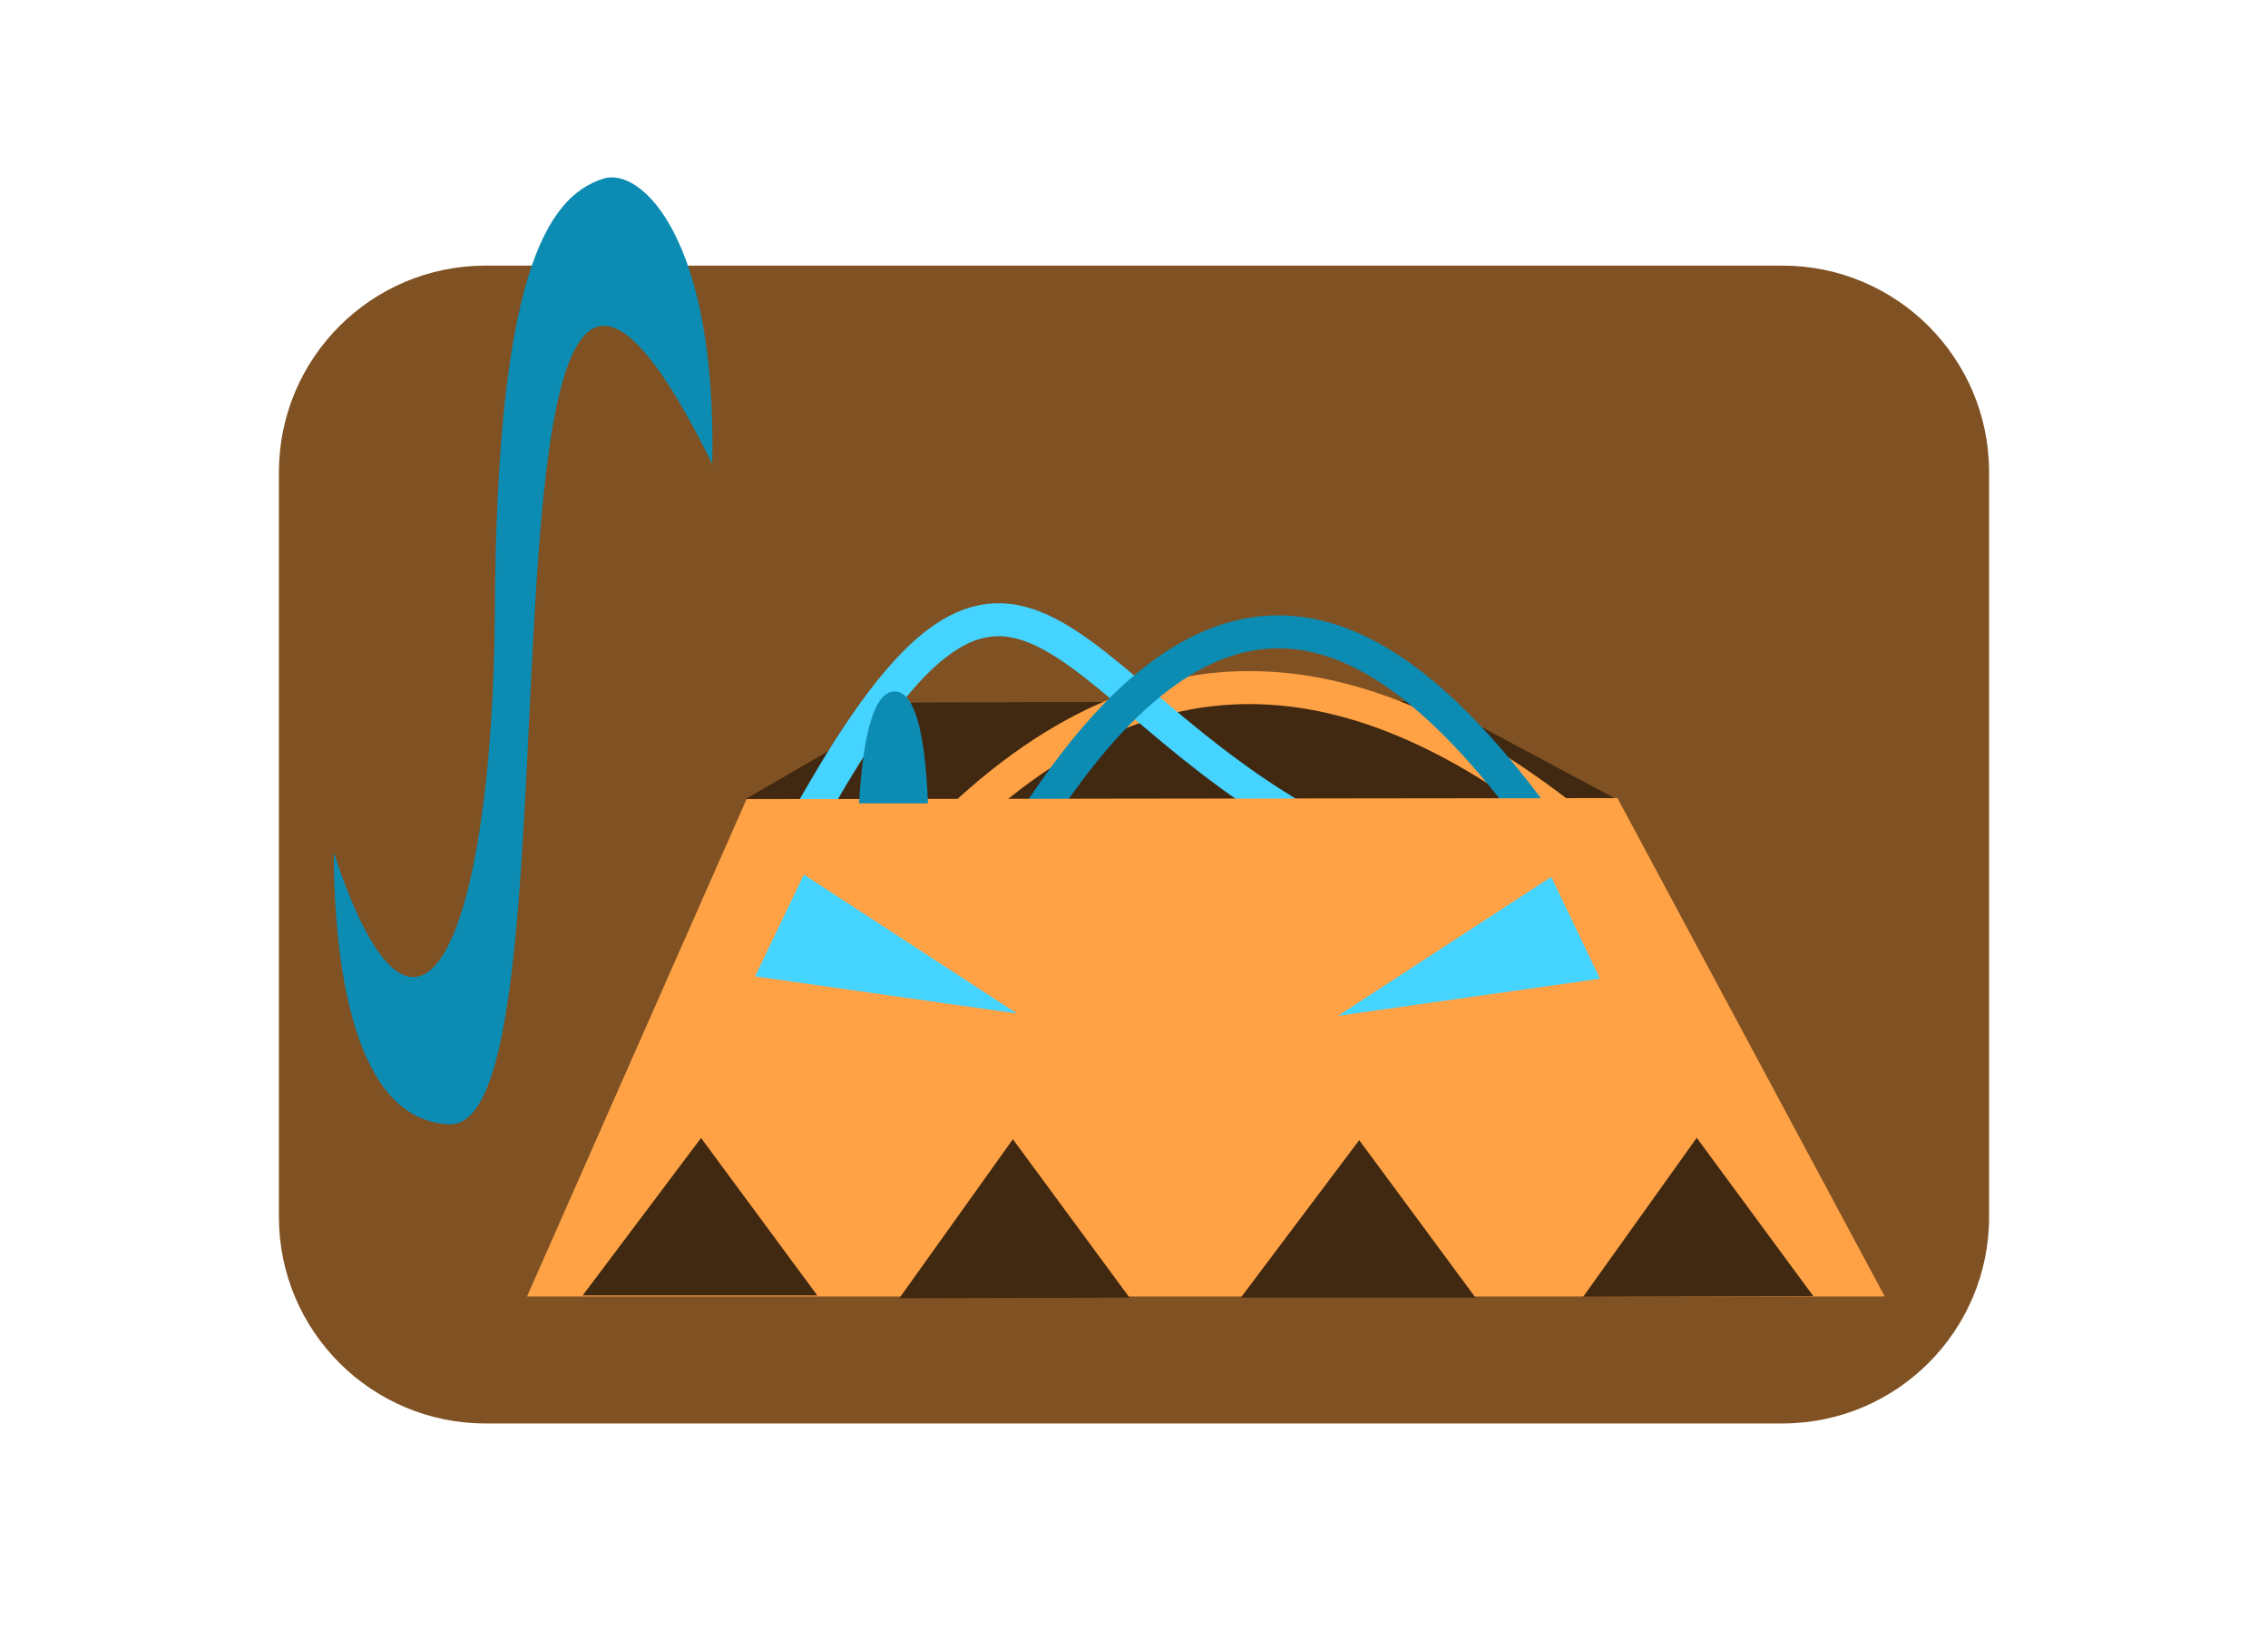
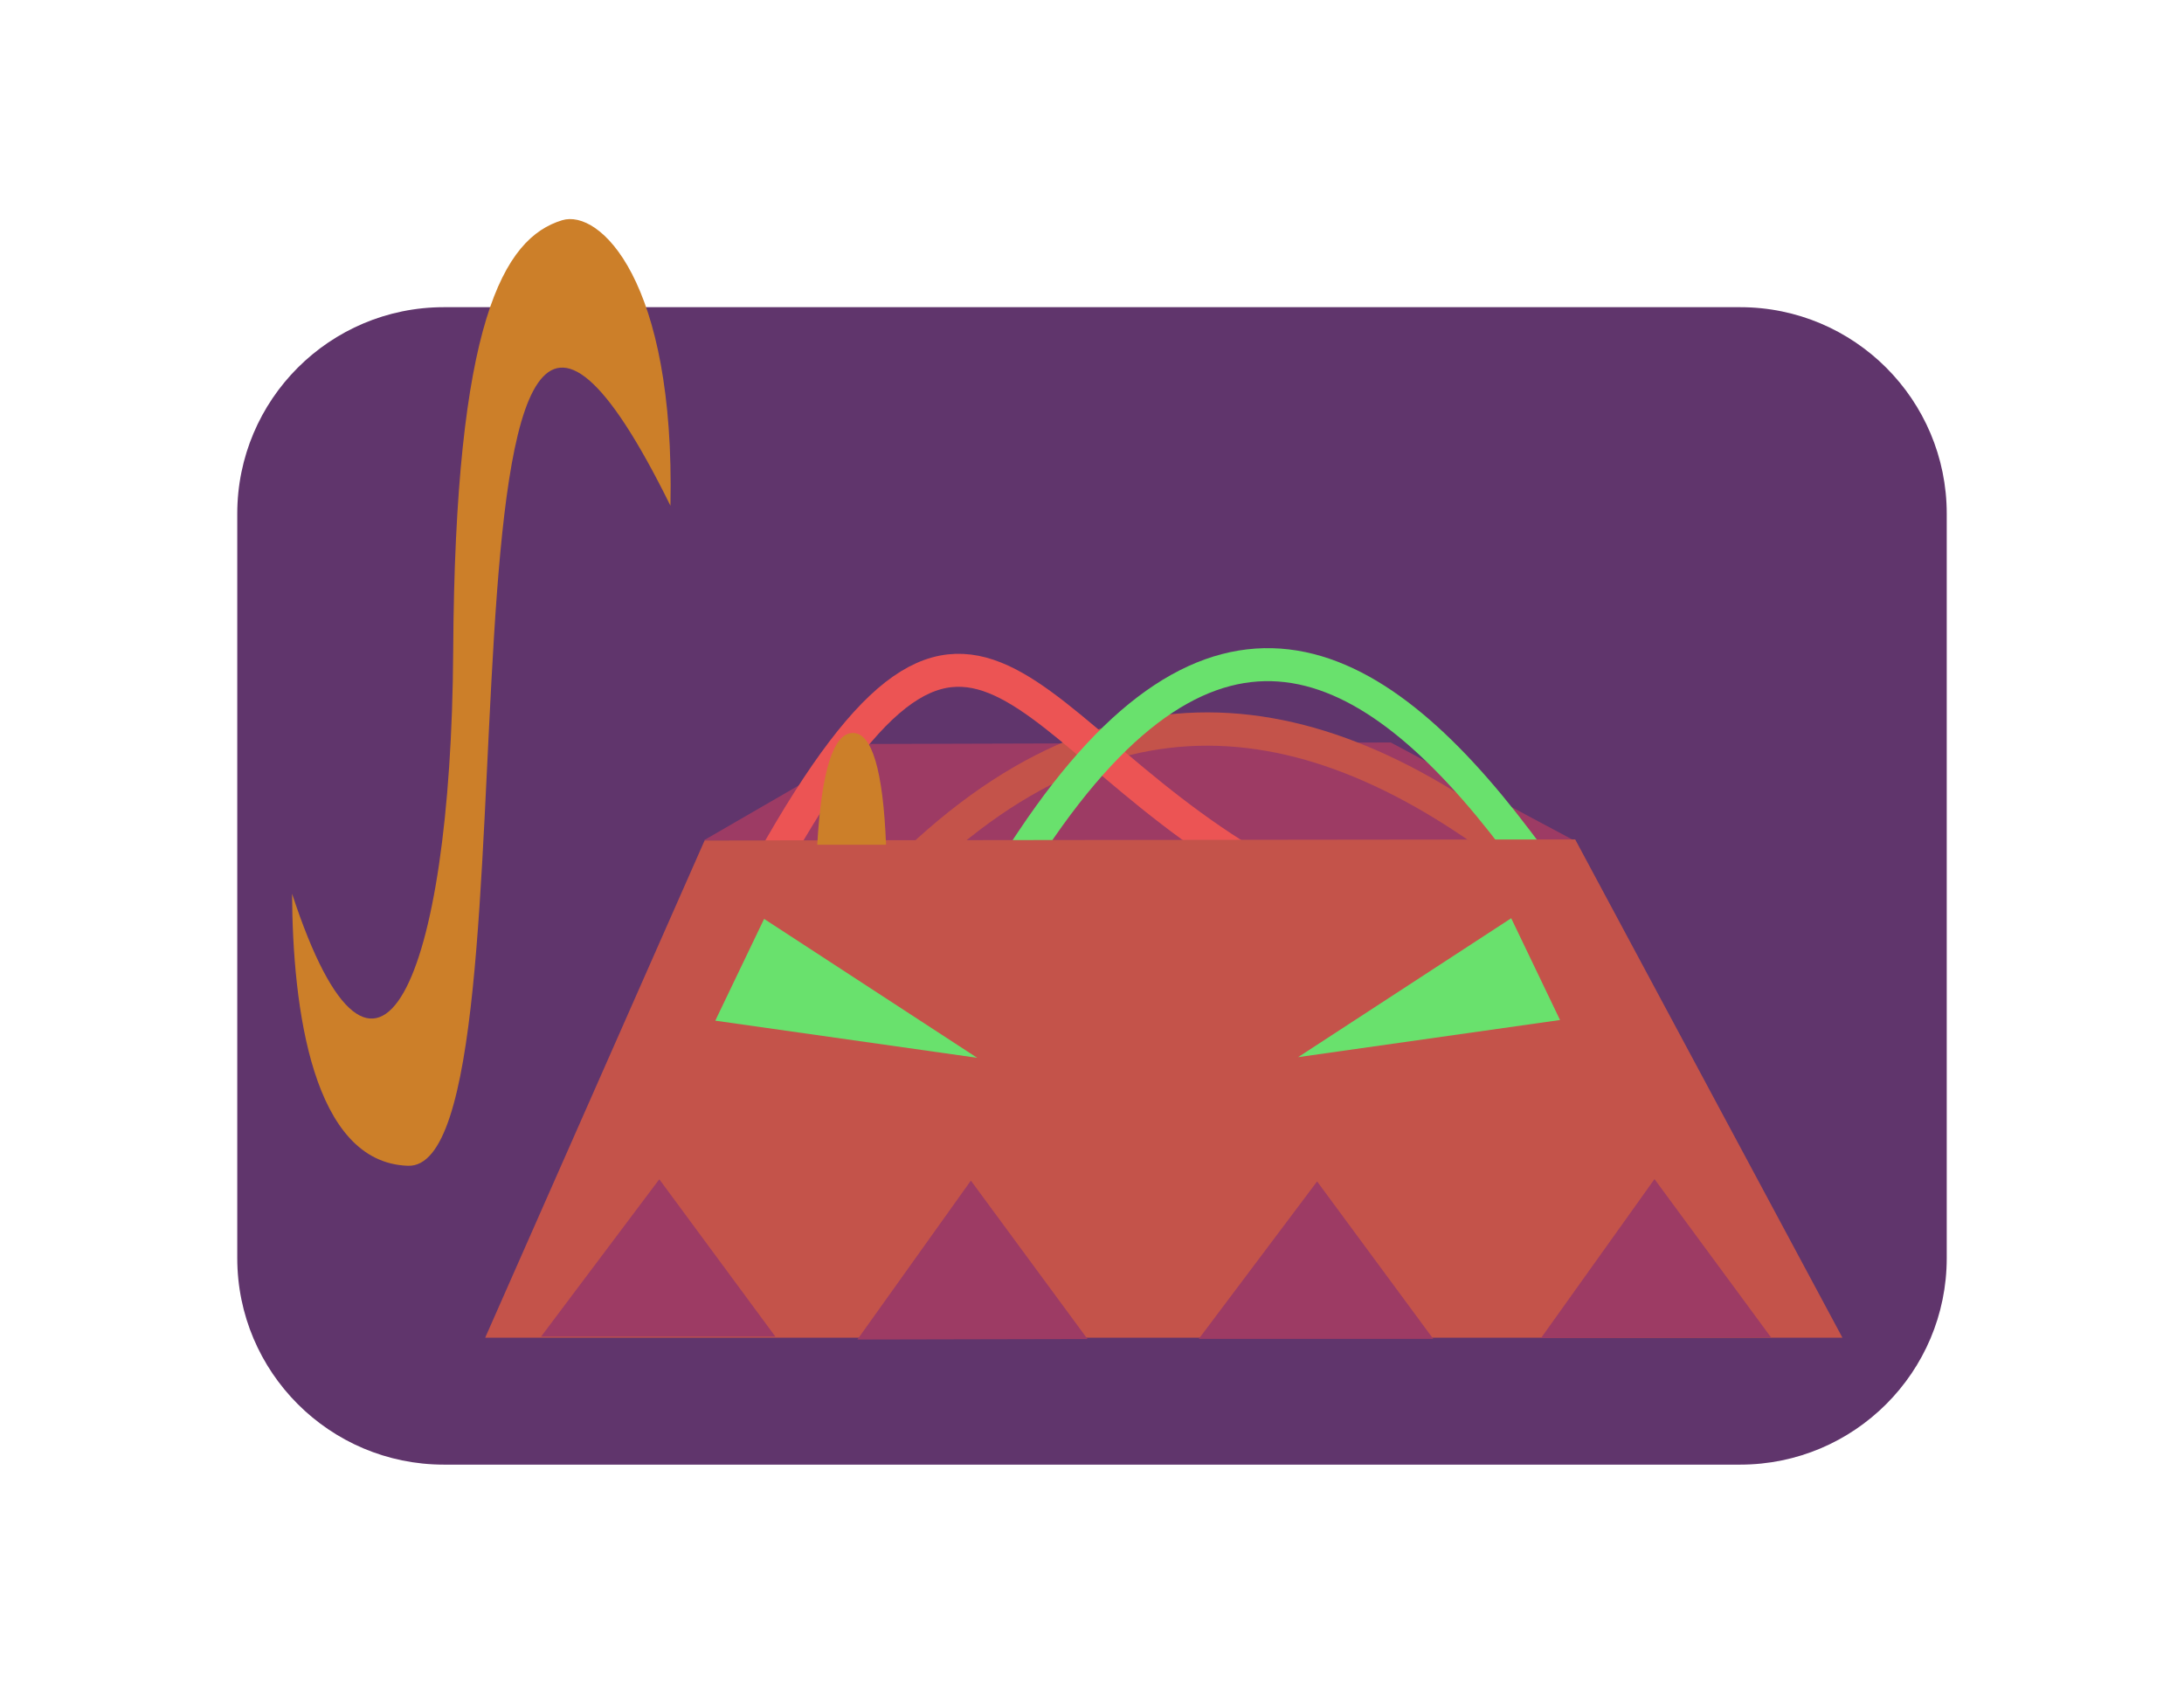
- <svg xmlns="http://www.w3.org/2000/svg" width="324pt" height="234pt" viewBox="0 0 324 234">
-   <defs />
-   <rect id="shape011" transform="matrix(2.381178 0 0 2.381178 39.84557 37.95576)" fill="#805122" fill-rule="evenodd" width="102.6" height="69.48" rx="12.395" ry="12.395" />
-   <path id="shape9" transform="matrix(2.381178 0 0 2.381178 106.5498 100.1719)" fill="#402811" fill-rule="evenodd" d="M0 5.873L52.2 5.873L41.22 0L9.99 0.09Z" />
-   <path id="shape012" transform="matrix(2.381178 0 0 2.381178 134.0994 98.25005)" fill="none" stroke="#ffa245" stroke-width="1.98" stroke-linecap="square" stroke-linejoin="miter" stroke-miterlimit="2" d="M0 9.148C13.424 -4.526 26.503 -1.531 39.42 9.328" />
-   <path id="shape1" transform="matrix(2.381178 0 0 2.381178 117.1946 88.55438)" fill="none" stroke="#45d3ff" stroke-width="1.98" stroke-linecap="square" stroke-linejoin="miter" stroke-miterlimit="2" d="M0 10.606C12.312 -10.768 14.559 5.441 31.629 13.533" />
-   <path id="shape2" transform="matrix(2.381178 0 0 2.381178 148.9332 90.28567)" fill="none" stroke="#0c8bb3" stroke-width="1.98" stroke-linecap="square" stroke-linejoin="miter" stroke-miterlimit="2" d="M0 10.573C10.865 -5.711 20.243 -1.155 29.108 10.573" />
-   <path id="shape8" transform="matrix(2.381178 0 0 2.381178 75.28617 114.0366)" fill="#ffa245" fill-rule="evenodd" d="M0 29.911L81.459 29.911L65.421 0L13.173 0.064C13.173 0.064 8.782 10.013 0 29.911Z" />
-   <path id="shape10" transform="matrix(2.381178 0 0 2.381178 83.24187 162.608)" fill="#402811" fill-rule="evenodd" d="M0 9.449L7.1 0L14.075 9.45Z" />
-   <path id="shape016" transform="matrix(2.381178 0 0 2.381178 128.4777 162.7898)" fill="#402811" fill-rule="evenodd" d="M0 9.538L6.812 0L13.81 9.506Z" />
-   <path id="shape017" transform="matrix(2.381178 0 0 2.381178 177.2653 162.9169)" fill="#402811" fill-rule="evenodd" d="M0 9.449L7.1 0L14.075 9.45Z" />
-   <path id="shape018" transform="matrix(2.381178 0 0 2.381178 226.1697 162.584)" fill="#402811" fill-rule="evenodd" d="M0 9.538L6.812 0L13.81 9.506Z" />
-   <path id="shape1111" transform="matrix(2.381178 0 0 2.381178 107.8667 124.9733)" fill="#45d3ff" fill-rule="evenodd" d="M15.719 8.337L2.927 0L0 6.109C0 6.109 5.24 6.852 15.719 8.337Z" />
-   <path id="shape019" transform="matrix(-2.381178 0 0 2.381178 228.5726 125.3024)" fill="#45d3ff" fill-rule="evenodd" d="M15.719 8.337L2.927 0L0 6.109C0 6.109 5.24 6.852 15.719 8.337Z" />
-   <path id="shape12" transform="matrix(2.662811 -0.08255536 0.08496367 2.740491 44.67301 26.66406)" fill="#0c8bb3" fill-rule="evenodd" d="M20.954 15.095C21.58 3.32 17.628 -0.481 15.621 0.048C12.441 0.885 9.712 5.169 9.06 22.325C8.409 39.481 4.121 48.272 0.019 34.705C-0.146 40.657 0.658 48.758 5.788 49.068C13.515 49.534 7.646 -13.306 20.954 15.095Z" />
-   <path id="shape61" transform="matrix(2.381178 0 0 2.381178 122.7188 98.80703)" fill="#0c8bb3" fill-rule="evenodd" d="M0 6.714L4.137 6.714C3.956 2.226 3.288 -0.012 2.132 4.98458e-05C0.976 0.012 0.265 2.25 0 6.714Z" />
+ <svg xmlns="http://www.w3.org/2000/svg" id="Layer_1" viewBox="0 0 131.08 101.07">
+   <defs>
+     <style>.cls-1{stroke:#c4534a;stroke-miterlimit:10;stroke-width:2px;}.cls-1,.cls-2,.cls-3{fill:none;}.cls-2{stroke:#ec5454;}.cls-2,.cls-3{stroke-linecap:square;stroke-miterlimit:2;stroke-width:1.98px;}.cls-4{fill:#69e16d;}.cls-4,.cls-5,.cls-6,.cls-7{fill-rule:evenodd;}.cls-5{fill:#cc7f29;}.cls-6{fill:#c4534a;}.cls-8{fill:#60356c;}.cls-3{stroke:#69e16d;}.cls-7{fill:#9d3b64;}</style>
+   </defs>
+   <rect id="shape012" class="cls-8" x="14.24" y="18.44" width="102.6" height="69.48" rx="12.4" ry="12.4" />
+   <path id="shape9" class="cls-7" d="M42.25,50.44h52.2l-10.98-5.87-31.23,.09-9.99,5.78Z" />
+   <path id="shape013" class="cls-1" d="M53.82,52.91c13.42-13.67,26.5-10.68,39.42,.18" />
+   <path id="shape1" class="cls-2" d="M46.85,50.84c12.31-21.37,14.56-5.16,31.63,2.93" />
+   <path id="shape2" class="cls-3" d="M61.94,50.47c10.87-16.28,20.24-11.73,29.11,0" />
+   <path id="shape8" class="cls-6" d="M29.12,80.3H110.58l-16.04-29.91-52.25,.06s-4.39,9.95-13.17,29.85Z" />
+   <path id="shape10" class="cls-7" d="M32.47,80.24l7.1-9.45,6.97,9.45h-14.08Z" />
+   <path id="shape016" class="cls-7" d="M51.46,80.41l6.81-9.54,7,9.51-13.81,.03Z" />
+   <path id="shape017" class="cls-7" d="M71.95,80.37l7.1-9.45,6.97,9.45h-14.08Z" />
+   <path id="shape018" class="cls-7" d="M92.49,80.32l6.81-9.54,7,9.51-13.81,.03Z" />
+   <path id="shape1111" class="cls-4" d="M58.65,63.5l-12.79-8.34-2.93,6.11s5.24,.74,15.72,2.23Z" />
+   <path id="shape019" class="cls-4" d="M77.91,63.46l12.79-8.34,2.93,6.11s-5.24,.74-15.72,2.23Z" />
+   <path id="shape12" class="cls-5" d="M40.24,30.35c.28-13.57-4.27-17.81-6.5-17.13-3.53,1.07-6.43,6.1-6.54,25.87-.12,19.77-4.6,30.03-9.67,14.56,.03,6.86,1.22,16.15,6.96,16.33,8.66,.27-.15-71.85,15.75-39.62Z" />
+   <path id="shape61" class="cls-5" d="M49.04,50.71h4.14c-.18-4.49-.85-6.73-2-6.71-1.16,.01-1.87,2.25-2.13,6.71Z" />
</svg>
